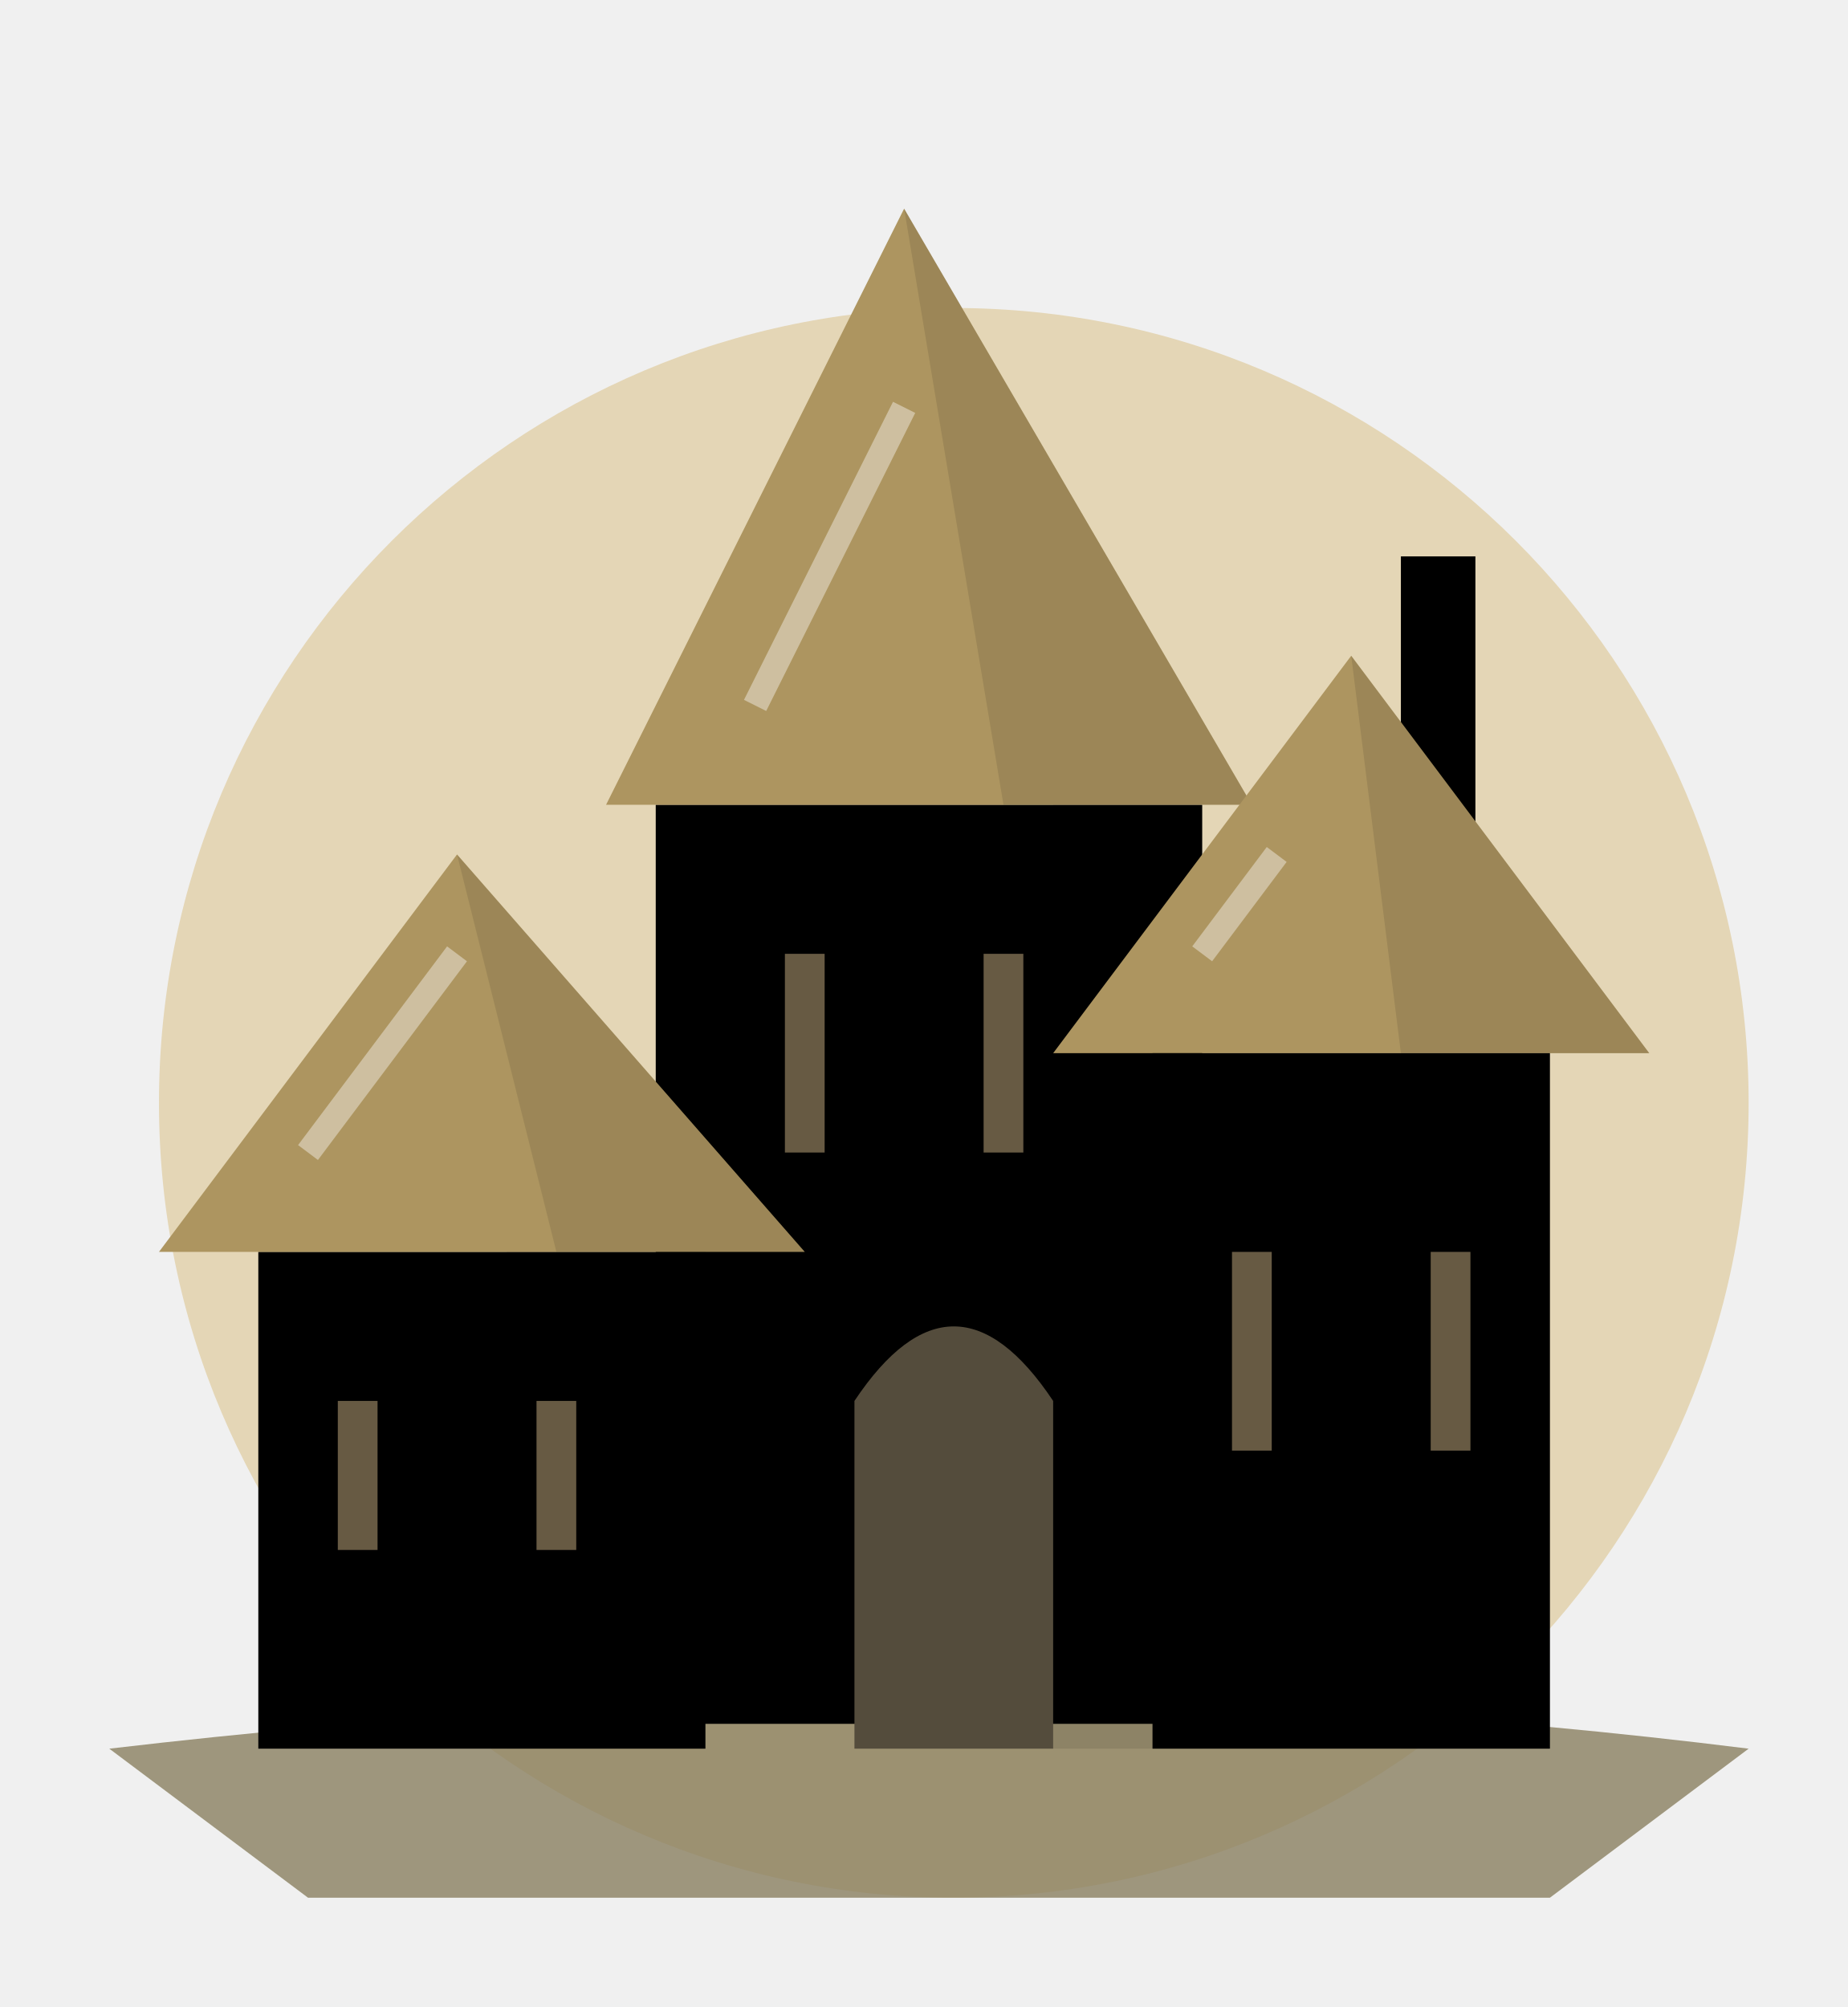
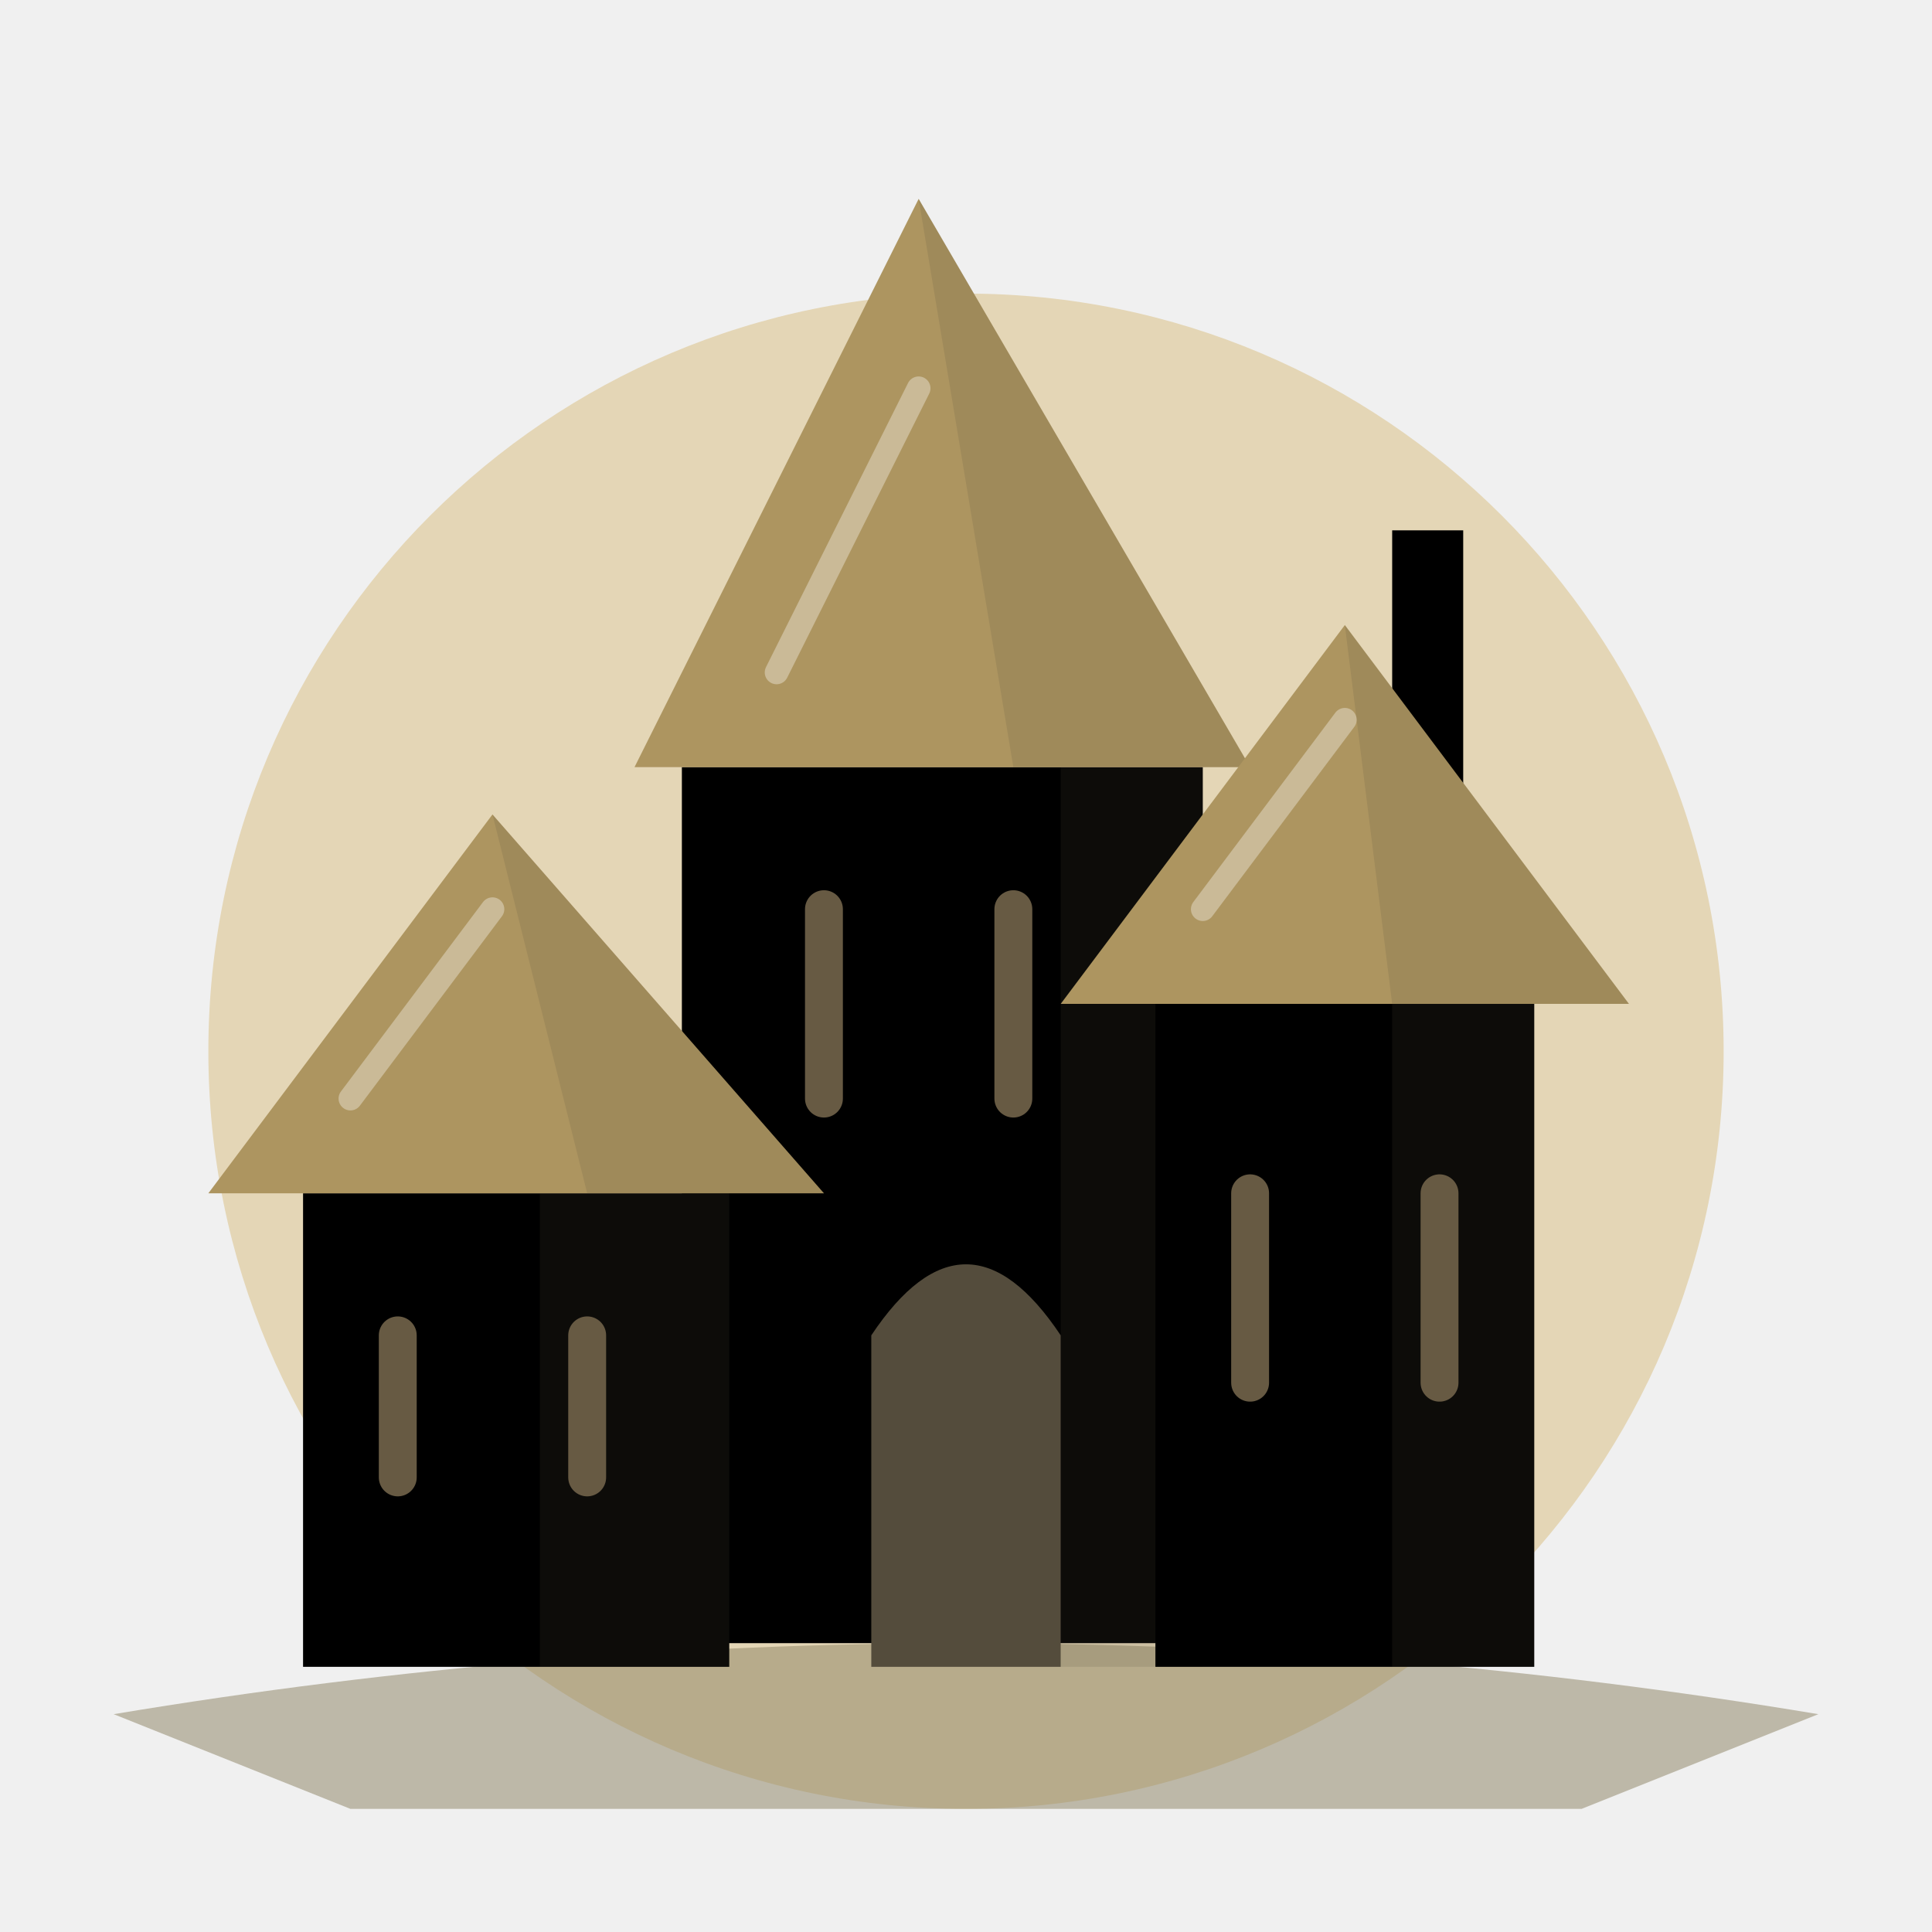
- <svg xmlns="http://www.w3.org/2000/svg" viewBox="-4.8 -9.8 9.3 10.1">
-   <g transform="scale(.25)">
+ <svg xmlns="http://www.w3.org/2000/svg" viewBox="-5.1 -9.8 10.2 10.2">
+   <g transform="scale(.25)" stroke-linecap="round" stroke-linejoin="round">
    <g transform="translate(-20 -38)">
      <circle cx="20" cy="21" r="16" fill="#e4d6b6" />
      <path d="M19 3 V1" />
-       <path d="M3 34Q20 32 36 34L32 37H7Z" fill="#8a8060" stroke="none" opacity=".8" />
+       <path d="M2 35Q20 32 38 35L33 37H7Z" fill="#8a8060" stroke="none" opacity=".5" />
      <path d="M14 33.5V15H25V33.5" />
      <path d="M6 34V24H15V34" />
      <path d="M4 24L10 16L17 24Z M13 15L19 3L26 15Z" fill="#ad9560" />
-       <path d="M10 16L17 24H12Z M19 3L26 15H21Z" fill="black" opacity="0.1" stroke="none" />
-       <path d="M11 24H15V34H11 M22 15H25V34H22M29 20H32V34H29" fill="black" opacity="0.1" stroke="none" />
+       <path d="M10 16L17 24H12Z M19 3L26 15H21Z" fill="#544c3c" opacity=".16" stroke="none" />
+       <path d="M11 24H15V34H11 M22 15H25V34H22" fill="#544c3c" opacity=".16" stroke="none" />
      <path d="M18 34V27Q20 24 22 27V34Z" fill="#544c3c" />
      <path d="M29 15V10H30.5V17" />
      <path d="M22 20L28 12L34 20Z" fill="#ad9560" />
      <path d="M24 34V20H32V34" />
-       <path d="M28 12L34 20H29Z" fill="black" fill-opacity="0.1" stroke="none" />
+       <path d="M29 20H32V34H29Z" fill="#544c3c" stroke="none" opacity=".16" />
+       <path d="M28 12L34 20H29Z" fill="#544c3c" opacity=".16" stroke="none" />
      <path d="M17 18V22M21 18V22M8 27V30M12 27V30M26 24V28M30 24V28" fill="none" stroke="#675a43" stroke-width=".8" />
-       <path d="M7 22L10 18 M16 13L19 7 M25 18L26.5 16" fill="none" stroke="white" opacity="0.4" stroke-width=".5" />
+       <path d="M7 22L10 18M16 13L19 7M25 18L28 14" fill="none" stroke="white" stroke-width=".5" opacity=".35" />
    </g>
  </g>
</svg>
